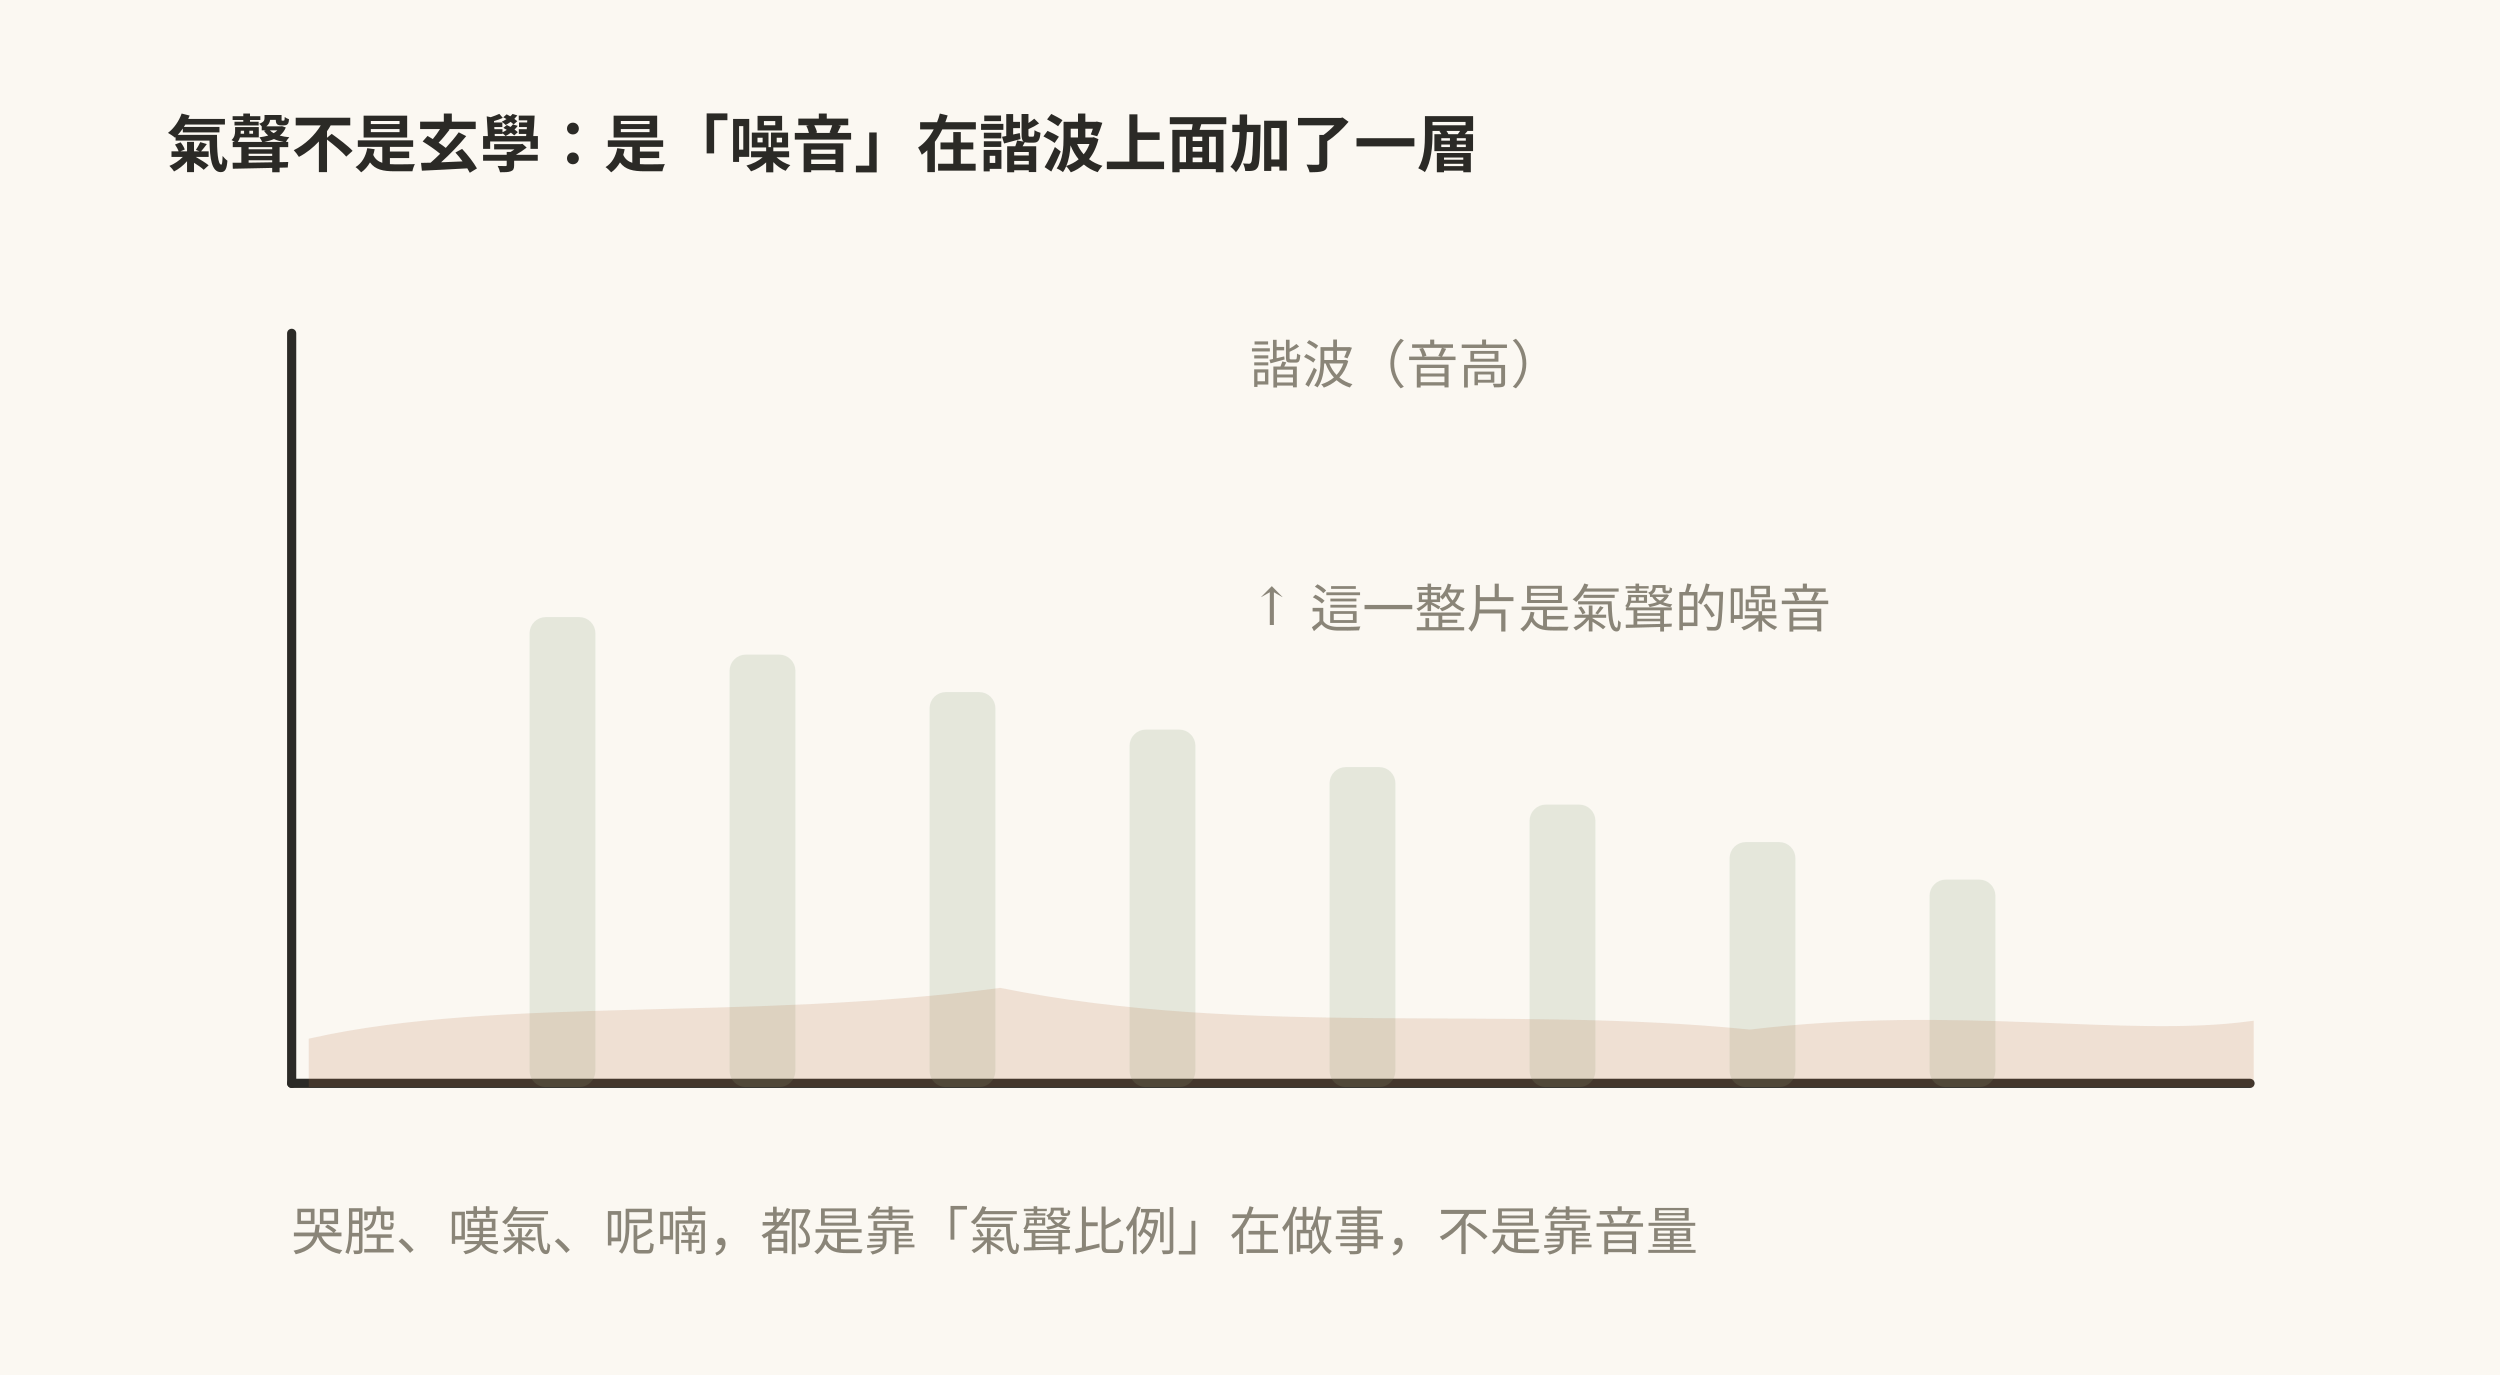
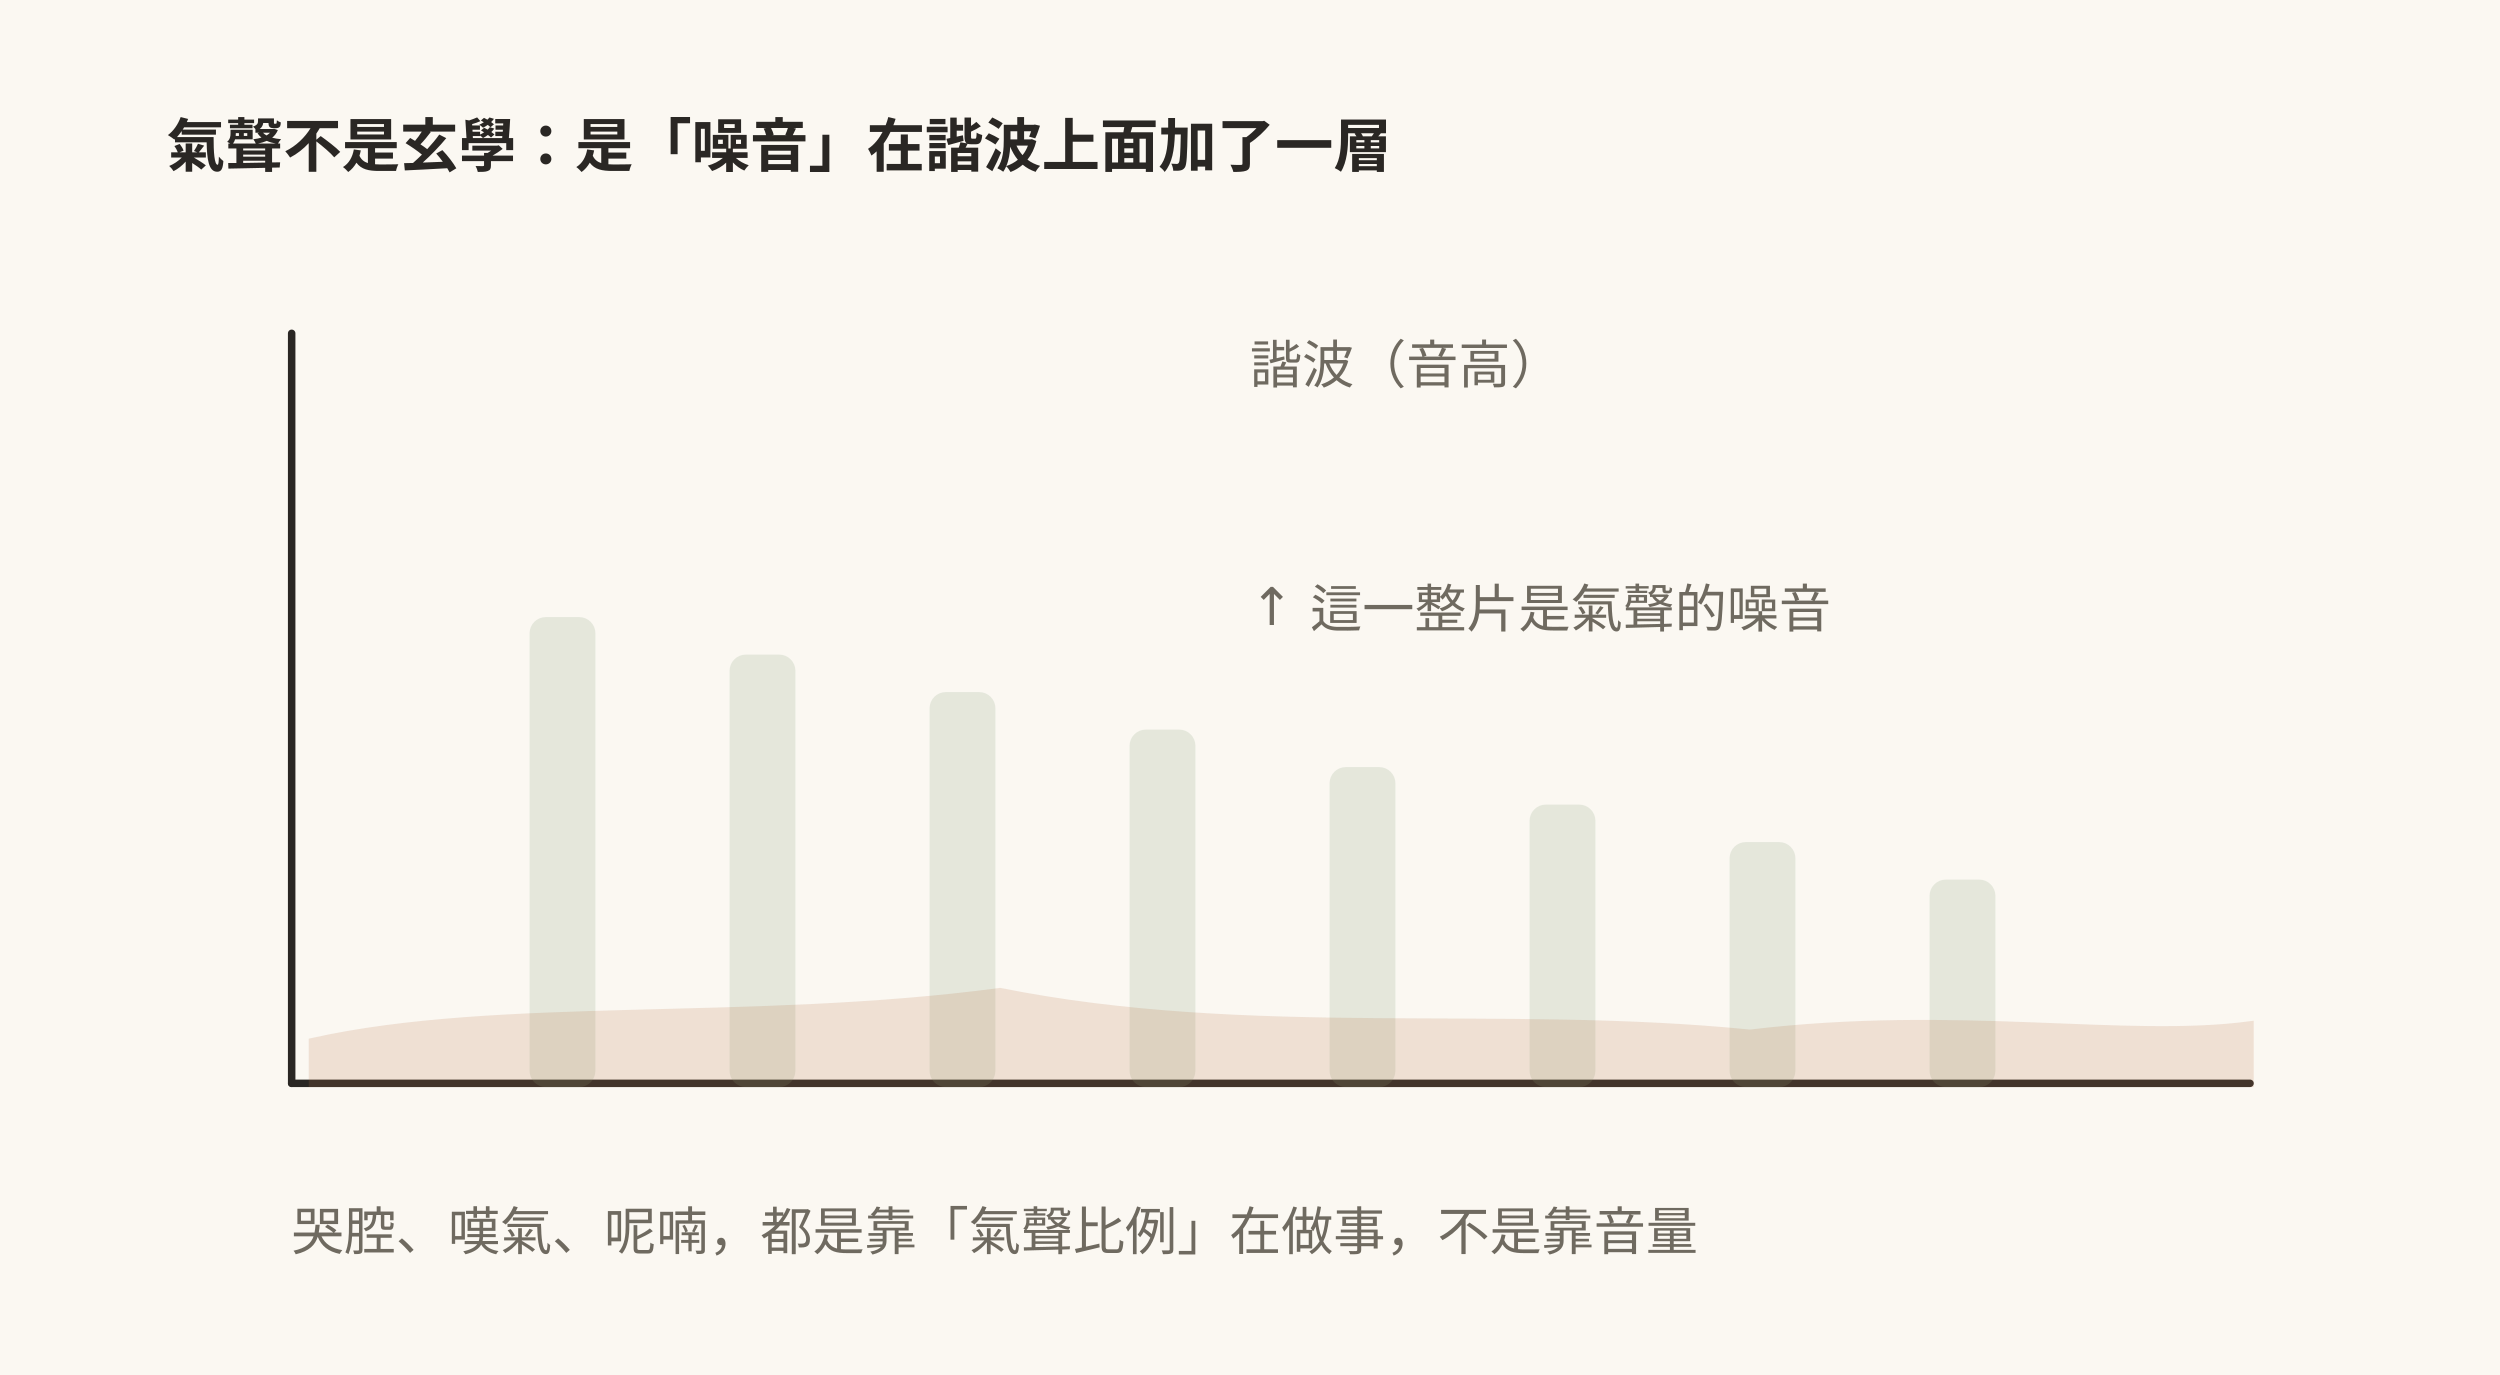
<svg xmlns="http://www.w3.org/2000/svg" viewBox="0 0 600 330" role="img" aria-label="氣聲成分：諧波加上寬頻噪音">
  <rect width="600" height="330" fill="#fbf8f2" />
  <style>
-     .ink { fill: none; stroke: #2b2a26; stroke-width: 2.2; stroke-linecap: round; stroke-linejoin: round; }
-     .thin { fill: none; stroke: #8a8578; stroke-width: 1.4; stroke-dasharray: 5 5; }
+     .out   { fill: none; stroke: #2a2724; stroke-width: 1.8; stroke-linejoin: round; stroke-linecap: round; }
+     .lead  { fill: none; stroke: #2a2724; stroke-width: .9; }
+     .dot   { fill: #2a2724; }
+     .skin  { fill: #f1e0d6; stroke: #2a2724; stroke-width: 1.8; }
+     .muc   { fill: #e2a99b; stroke: #cb8f82; stroke-width: 1.2; }
+     .muc2  { fill: #cb8f82; stroke: #2a2724; stroke-width: 1.4; }
+     .cart  { fill: #d5d5c2; stroke: #2a2724; stroke-width: 1.5; }
+     .bone  { fill: #ece6d8; stroke: #2a2724; stroke-width: 1.4; }
+     .air   { fill: #d5e5e7; stroke: #2a2724; stroke-width: 1.3; }
+     .fold  { fill: #f6f3ea; stroke: #c9c1ac; stroke-width: 1.6; }
+     .musc  { fill: #cf8f88; stroke: #2a2724; stroke-width: 1.1; }
+     .hl    { fill: #b5734a; fill-opacity: .22; stroke: #b5734a; stroke-width: 1.7; }
+     .hl2   { fill: #7d9b76; fill-opacity: .22; stroke: #7d9b76; stroke-width: 1.7; }
+     .ink   { fill: none; stroke: #2a2724; stroke-width: 1.8; stroke-linejoin: round; stroke-linecap: round; }
+     .ave   { fill: none; stroke: #b5734a; stroke-width: 2.2; stroke-linejoin: round; stroke-linecap: round; }
+     .ave2  { fill: none; stroke: #7d9b76; stroke-width: 2.2; stroke-linejoin: round; stroke-linecap: round; }
+     .thin  { fill: none; stroke: #d8d0c2; stroke-width: 1.3; stroke-dasharray: 5 5; }
+     .lbl   { font-family: 'Noto Sans TC','PingFang TC',system-ui,sans-serif; font-size: 14px; fill: #2a2724; }
+     .lbl-s { font-family: 'Noto Sans TC','PingFang TC',system-ui,sans-serif; font-size: 12px; fill: #6f6a60; }
+     .lbl-b { font-family: 'Noto Sans TC','PingFang TC',system-ui,sans-serif; font-size: 14px; fill: #2a2724; font-weight: 700; }
+ 
    .grid { fill: none; stroke: #d8d0c2; stroke-width: 1.2; }
    .fill { fill: #b5734a; opacity: .18; stroke: #b5734a; stroke-width: 1.8; }
    .fill2 { fill: #7d9b76; opacity: .18; stroke: #7d9b76; stroke-width: 1.8; }
    .solid { fill: #b5734a; opacity: .85; }
    .solid2 { fill: #7d9b76; opacity: .85; }
-     .lbl { font-family: 'Noto Serif TC', 'Songti TC', 'PingFang TC', serif; font-size: 15px; fill: #2b2a26; }
-     .lbl-s { font-family: 'Noto Serif TC', 'Songti TC', 'PingFang TC', serif; font-size: 12.5px; fill: #8a8578; }
-     .lbl-b { font-family: 'Noto Serif TC', 'Songti TC', 'PingFang TC', serif; font-size: 15px; fill: #2b2a26; font-weight: 700; }
+     .lbl-s { font-size: 12.5px; }
  </style>
  <text class="lbl-b" x="40" y="40">氣聲不是玄學：是「噪音」在諧波上面加了一層</text>
  <path class="ink" d="M70 260 L540 260" />
  <path class="ink" d="M70 260 L70 80" />
  <rect class="fill2" x="128" y="149" width="14" height="111" rx="3" />
  <rect class="fill2" x="176" y="158" width="14" height="102" rx="3" />
  <rect class="fill2" x="224" y="167" width="14" height="93" rx="3" />
  <rect class="fill2" x="272" y="176" width="14" height="84" rx="3" />
  <rect class="fill2" x="320" y="185" width="14" height="75" rx="3" />
  <rect class="fill2" x="368" y="194" width="14" height="66" rx="3" />
  <rect class="fill2" x="416" y="203" width="14" height="57" rx="3" />
  <rect class="fill2" x="464" y="212" width="14" height="48" rx="3" />
  <path class="fill" d="M75 250 C120 240 180 246 240 238 C300 250 360 242 420 248 C470 242 510 250 540 246 L540 260 L75 260 Z" />
  <text class="lbl-s" x="300" y="92">諧波（音高）</text>
  <text class="lbl-s" x="300" y="150">↑ 這一整片是氣聲的噪音</text>
  <text class="lbl-s" x="70" y="300">哭腔、嘆氣、呢喃，都是靠「氣聲比例」在做事，不是靠音量</text>
</svg>
